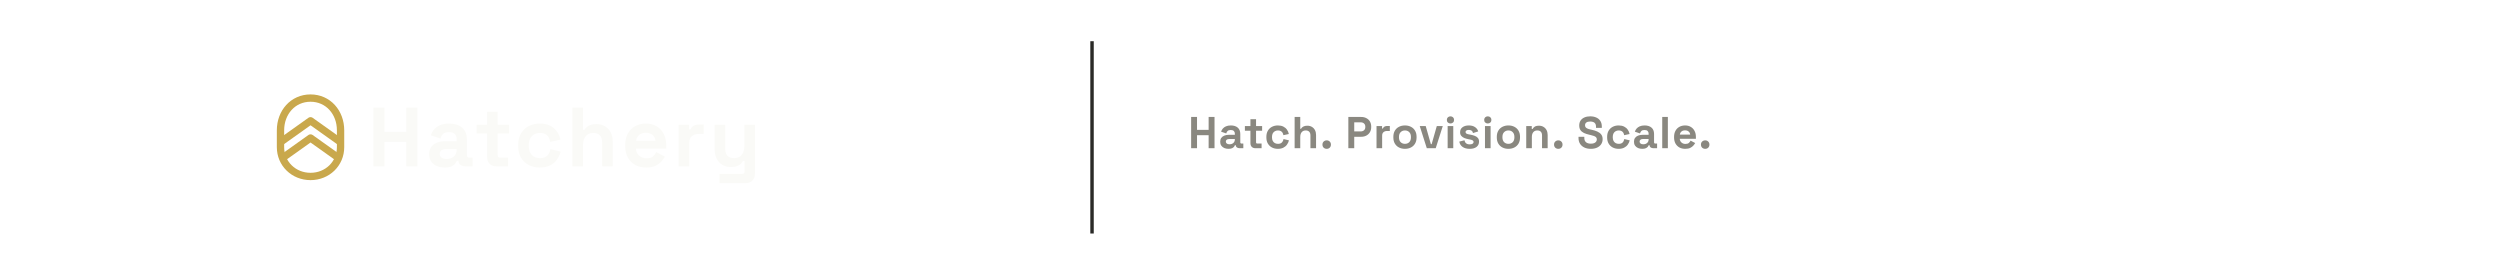
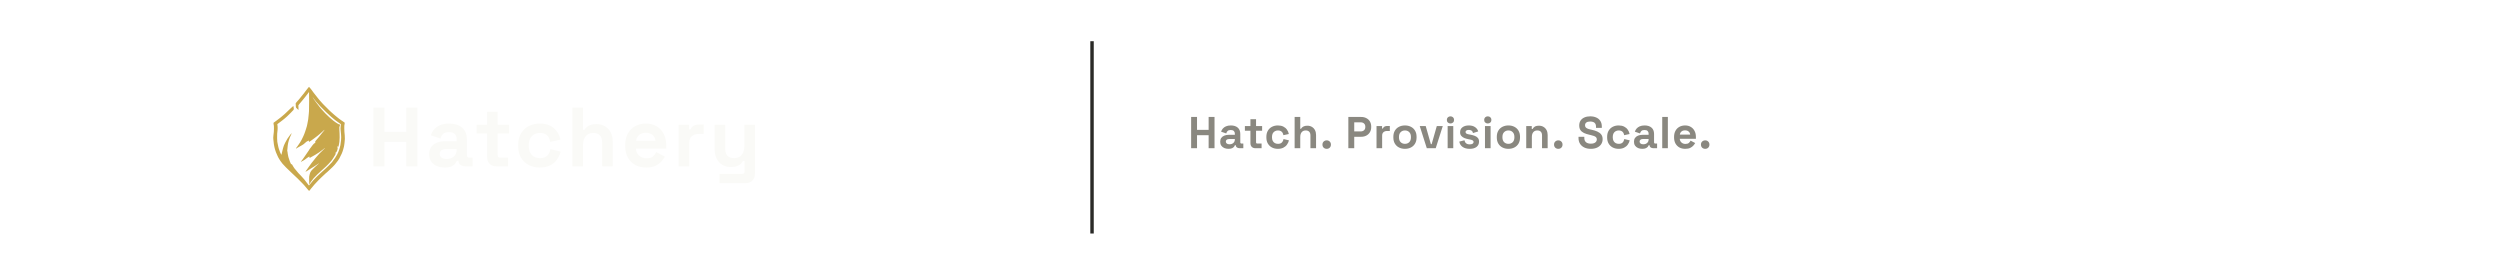
<svg xmlns="http://www.w3.org/2000/svg" viewBox="0 0 728 80" role="img" aria-label="Hatchery — Hatch. Provision. Scale.">
-   <defs>
-     <clipPath id="ec">
-       <path d="M154 49 C106 49 72 88 72 137 L72 183 C72 228 108 263 154 263 C200 263 236 228 236 183 L236 137 C236 88 202 49 154 49 Z" />
-     </clipPath>
-   </defs>
  <svg x="24" y="0" width="264" height="80" viewBox="0 0 750 360">
-     <g transform="translate(6,105) scale(0.48)">
-       <path stroke="#C9A84C" fill="none" stroke-width="20" stroke-linecap="round" stroke-linejoin="round" d="M154 49 C106 49 72 88 72 137 L72 183 C72 228 108 263 154 263 C200 263 236 228 236 183 L236 137 C236 88 202 49 154 49 Z" />
-       <g clip-path="url(#ec)">
-         <path stroke="#C9A84C" fill="none" stroke-width="20" stroke-linecap="round" stroke-linejoin="round" d="M43 190 L154 111 L265 190" />
-         <path stroke="#C9A84C" fill="none" stroke-width="20" stroke-linecap="round" stroke-linejoin="round" d="M43 237 L154 158 L265 237" />
+     <svg x="28" y="112" width="100" height="140" viewBox="115.5 70 641.8 919.8" preserveAspectRatio="xMidYMid meet" aria-hidden="true">
+       <g transform="translate(0,1035) scale(0.1,-0.1)" fill="#C9A84C" stroke="none">
+         <path d="M4301 9469 c-24 -33 -72 -95 -108 -137 -86 -103 -84 -100 -131 -168 -22 -32 -56 -77 -76 -99 -20 -22 -36 -45 -36 -52 0 -7 -6 -16 -13 -20 -7 -4 -42 -46 -77 -93 -35 -47 -67 -87 -72 -90 -4 -3 -27 -31 -50 -61 -73 -95 -166 -210 -238 -294 -32 -38 -71 -81 -165 -185 -22 -24 -59 -68 -82 -98 l-41 -53 3 -127 c5 -155 13 -220 31 -249 25 -39 184 -193 200 -193 13 0 15 7 9 38 -9 52 -18 318 -11 345 3 12 24 46 48 74 24 29 58 72 77 95 18 24 63 76 99 116 36 40 81 94 100 120 20 26 56 70 81 98 74 81 98 111 209 259 58 77 108 142 112 145 3 3 19 23 35 45 17 22 33 42 36 45 3 3 30 40 58 83 29 42 57 75 62 71 13 -8 11 -1556 -3 -1649 -5 -38 -13 -137 -18 -220 -7 -147 -29 -351 -49 -470 -6 -33 -16 -91 -22 -130 -29 -185 -47 -274 -65 -337 -8 -26 -14 -54 -14 -64 0 -9 -7 -37 -14 -63 -8 -25 -23 -73 -32 -106 -26 -92 -45 -157 -59 -195 -7 -19 -18 -51 -24 -70 -7 -19 -16 -48 -21 -65 -5 -16 -18 -55 -30 -85 -12 -30 -24 -64 -27 -75 -3 -11 -11 -33 -18 -50 -7 -16 -21 -50 -30 -75 -10 -25 -30 -72 -45 -105 -16 -33 -40 -87 -55 -120 -32 -72 -102 -214 -115 -235 -18 -28 -126 -215 -133 -230 -22 -44 -80 -130 -179 -263 -49 -65 -88 -120 -88 -123 0 -8 -61 -87 -78 -101 -8 -7 -12 -19 -8 -28 6 -17 7 -17 71 25 17 11 37 23 45 27 8 4 47 26 85 48 39 23 77 44 85 48 8 4 29 16 45 26 17 11 59 34 95 53 36 18 87 47 114 65 26 18 50 33 52 33 16 0 118 82 205 164 75 72 119 106 155 120 27 11 68 32 92 48 24 15 47 28 52 28 11 0 18 -27 22 -80 2 -23 9 -36 20 -38 9 -2 98 57 202 135 103 76 227 167 277 203 50 36 111 82 134 103 24 20 46 37 50 37 3 0 29 19 57 43 51 43 98 82 183 152 112 93 146 124 269 241 119 115 146 137 146 116 0 -9 -29 -54 -44 -67 -30 -26 -145 -168 -242 -297 -59 -79 -112 -147 -118 -153 -6 -5 -36 -41 -66 -80 -30 -38 -66 -82 -80 -96 -131 -136 -260 -306 -260 -344 0 -18 5 -25 20 -25 11 0 20 -5 20 -11 0 -15 -47 -55 -85 -73 -16 -8 -44 -27 -61 -43 -46 -42 -180 -211 -286 -363 -25 -36 -55 -74 -67 -84 -11 -11 -21 -23 -21 -29 0 -5 -13 -29 -30 -54 -16 -24 -30 -46 -30 -49 0 -3 -19 -31 -43 -62 -40 -52 -168 -239 -192 -280 -36 -61 -142 -214 -215 -312 -48 -63 -98 -133 -112 -155 -14 -22 -46 -64 -72 -94 -60 -71 -63 -107 -5 -63 13 10 31 22 39 26 8 4 41 21 72 39 31 18 80 45 110 61 29 15 64 39 79 52 14 13 30 24 36 24 6 0 22 13 35 29 13 16 73 62 135 103 166 109 182 118 189 107 3 -5 4 -33 3 -61 -2 -32 1 -53 8 -55 12 -4 116 49 144 73 8 8 18 14 22 14 4 0 39 19 79 43 40 24 93 53 118 66 25 12 59 31 75 42 17 10 37 22 45 26 130 62 561 358 675 464 67 63 148 129 157 129 24 0 -29 -61 -147 -170 -243 -224 -432 -423 -606 -639 -24 -30 -61 -75 -82 -100 -20 -25 -72 -91 -114 -146 -42 -55 -82 -104 -88 -110 -6 -5 -27 -30 -45 -55 -19 -25 -41 -52 -49 -61 -9 -9 -43 -56 -76 -104 -33 -48 -79 -111 -102 -140 -24 -28 -43 -55 -43 -59 0 -4 -26 -42 -58 -84 -58 -76 -152 -210 -152 -217 0 -5 -71 -109 -78 -115 -8 -6 -32 -47 -32 -55 0 -6 59 25 105 55 17 11 37 23 45 26 8 4 59 37 114 73 139 94 149 100 166 108 8 4 41 25 75 47 33 22 76 49 95 59 19 11 54 32 78 48 24 16 45 29 48 29 9 0 148 92 224 149 94 71 157 112 193 128 26 11 27 11 15 -6 -13 -18 -62 -61 -154 -136 -27 -22 -100 -90 -164 -150 -63 -61 -155 -149 -203 -195 -114 -110 -189 -209 -220 -290 -41 -108 -67 -203 -67 -240 -1 -19 -7 -44 -15 -54 -13 -17 -15 -79 -15 -382 0 -221 4 -365 10 -369 5 -3 35 46 66 110 32 63 61 115 66 115 4 0 8 5 8 10 0 14 135 193 218 290 148 172 517 533 737 720 52 45 195 175 349 320 141 133 297 296 388 405 46 55 93 112 106 125 29 31 108 149 141 210 13 25 40 70 60 100 80 124 121 196 131 231 6 21 6 48 -2 77 -12 48 -4 62 38 62 16 0 29 15 52 63 45 94 57 126 77 205 18 70 18 75 1 145 -18 73 -19 116 -1 120 5 1 15 -10 22 -24 27 -57 39 -54 62 16 11 36 21 74 21 84 0 10 3 21 8 25 8 9 26 114 48 281 21 166 30 586 15 695 -7 47 -15 196 -18 332 -6 240 -6 247 15 283 12 20 22 47 22 61 0 14 7 39 16 55 21 42 12 59 -33 59 -97 1 -478 260 -773 525 -30 28 -91 82 -135 120 -168 149 -477 465 -616 632 -45 54 -85 100 -88 103 -4 3 -26 30 -51 60 -25 30 -53 64 -62 75 -114 136 -478 625 -478 642 0 3 -13 22 -30 43 -16 21 -30 43 -30 49 0 6 -4 11 -10 11 -5 0 -12 11 -16 24 -3 14 -12 27 -21 30 -8 3 -11 11 -7 17 7 12 53 -37 54 -58 0 -7 5 -13 10 -13 6 0 14 -8 17 -17 4 -10 19 -30 35 -45 15 -15 28 -31 28 -35 0 -5 14 -24 31 -43 17 -19 52 -61 78 -94 26 -34 56 -72 68 -86 167 -196 176 -206 343 -384 234 -248 758 -753 914 -881 27 -22 97 -81 155 -130 58 -50 135 -113 171 -140 36 -27 70 -53 75 -58 25 -20 231 -168 309 -222 48 -33 99 -70 114 -81 l26 -22 -17 -143 c-19 -162 -22 -307 -7 -359 6 -19 13 -98 16 -175 3 -77 12 -162 20 -189 17 -60 19 -427 2 -496 -6 -25 -14 -92 -19 -150 -11 -142 -28 -269 -41 -305 -6 -16 -14 -50 -19 -75 -14 -78 -36 -168 -45 -181 -4 -7 -11 -29 -15 -48 -4 -20 -17 -61 -29 -91 -12 -30 -26 -68 -31 -85 -5 -16 -14 -41 -20 -55 -6 -14 -17 -38 -24 -55 -7 -16 -26 -59 -43 -95 -16 -36 -33 -72 -36 -80 -4 -8 -12 -24 -19 -35 -74 -124 -115 -191 -129 -213 -10 -15 -22 -36 -27 -47 -21 -42 -225 -323 -285 -392 -116 -132 -495 -510 -583 -581 -23 -19 -147 -130 -253 -227 -36 -33 -84 -76 -105 -95 -134 -120 -190 -173 -370 -349 -110 -108 -230 -232 -268 -275 -38 -44 -81 -91 -95 -106 -40 -40 -132 -154 -187 -229 -5 -7 -26 -31 -46 -52 -19 -20 -40 -49 -47 -63 -15 -33 -33 -33 -52 -2 -16 26 -329 438 -377 495 -107 130 -180 211 -282 312 -163 162 -299 311 -346 379 -22 32 -76 97 -119 144 -72 79 -140 167 -159 206 -9 18 -24 41 -62 100 -36 55 -71 117 -85 148 -12 27 -37 39 -53 23 -19 -19 -25 -13 -62 66 -71 151 -82 181 -151 398 -20 61 -40 124 -46 140 -6 17 -14 50 -18 75 -10 65 -30 168 -41 218 -5 24 -12 78 -15 120 -3 43 -13 91 -21 108 -15 29 -15 39 0 115 9 46 17 134 18 194 1 61 7 128 14 150 7 22 15 77 18 122 4 46 11 91 17 102 5 11 10 30 10 42 0 21 20 100 42 164 5 17 13 44 18 60 11 38 23 73 77 220 32 86 57 142 117 263 51 104 51 102 34 102 -7 -1 -33 -26 -58 -57 -25 -31 -61 -75 -80 -99 -152 -188 -287 -401 -405 -639 -58 -116 -105 -217 -105 -224 0 -7 -6 -25 -14 -39 -7 -15 -21 -54 -30 -87 -10 -33 -22 -73 -28 -90 -5 -16 -14 -46 -18 -65 -4 -19 -13 -48 -18 -65 -26 -74 -63 -225 -71 -290 -4 -27 -12 -60 -19 -72 -7 -12 -12 -45 -12 -73 0 -62 -13 -62 -45 -2 -12 23 -27 47 -32 54 -5 7 -17 33 -27 58 -19 46 -31 75 -60 143 -9 21 -16 44 -16 52 0 9 -4 23 -10 33 -44 77 -139 446 -161 627 -5 44 -15 98 -21 120 -5 22 -12 159 -15 305 -5 259 9 518 38 679 12 69 12 315 0 361 -5 19 -12 63 -15 98 -7 71 -11 65 99 142 39 27 75 53 80 57 6 5 33 25 60 46 28 20 55 40 60 45 6 4 48 37 95 72 47 35 87 67 90 70 3 3 23 19 45 36 40 29 79 60 99 80 6 5 49 43 96 84 47 41 103 91 125 110 116 103 532 526 548 556 19 39 22 114 6 184 -5 25 -12 66 -16 93 -4 37 -9 47 -24 47 -10 0 -115 -94 -241 -218 -123 -120 -288 -279 -368 -352 -80 -74 -147 -136 -150 -140 -6 -7 -142 -123 -201 -171 -24 -20 -87 -72 -139 -115 -102 -85 -266 -211 -340 -260 -86 -57 -154 -107 -180 -131 -13 -12 -30 -23 -37 -23 -6 0 -19 -10 -27 -22 -13 -18 -15 -39 -10 -103 4 -44 10 -84 14 -90 16 -21 20 -88 21 -320 0 -145 -4 -252 -10 -268 -6 -15 -13 -85 -17 -155 -3 -70 -12 -149 -20 -176 -17 -61 -19 -327 -3 -358 6 -11 13 -70 16 -132 3 -61 11 -142 19 -181 8 -38 14 -89 14 -111 0 -23 7 -58 15 -77 8 -20 15 -55 15 -77 0 -23 5 -51 12 -63 6 -12 15 -42 19 -67 4 -25 12 -60 18 -77 28 -84 33 -100 41 -136 4 -21 13 -44 19 -50 6 -6 11 -21 11 -33 0 -12 6 -35 14 -51 8 -15 22 -48 31 -73 30 -82 46 -118 120 -275 26 -55 51 -107 56 -115 5 -8 13 -24 18 -35 5 -11 20 -36 33 -55 13 -19 27 -42 31 -50 4 -8 16 -28 27 -45 11 -16 23 -37 27 -45 3 -8 19 -31 35 -51 15 -20 28 -41 28 -45 0 -5 14 -22 30 -38 17 -16 30 -34 30 -39 0 -9 54 -83 76 -102 6 -5 26 -30 44 -55 49 -64 92 -110 291 -309 234 -234 351 -347 489 -471 280 -250 740 -700 961 -939 63 -68 120 -130 127 -137 7 -8 51 -60 98 -116 269 -326 297 -356 321 -345 13 6 23 13 23 16 0 4 12 20 27 36 16 16 37 43 49 60 11 17 30 42 41 56 11 13 67 80 124 148 57 68 115 138 129 155 14 18 32 40 40 48 8 8 55 60 105 114 187 205 376 399 490 503 48 44 304 284 374 351 9 9 36 32 61 52 25 20 61 51 81 69 20 19 113 104 205 189 184 168 375 359 433 430 20 25 61 75 91 112 107 130 145 179 149 191 2 7 17 25 33 41 15 17 28 34 28 39 0 5 13 26 29 46 15 20 31 46 35 59 4 12 12 22 17 22 5 0 9 5 9 11 0 6 13 30 28 53 30 44 168 322 197 396 10 25 23 59 30 75 12 28 26 66 55 145 6 19 14 46 17 60 2 14 11 39 18 55 14 34 33 100 44 160 4 23 10 46 14 52 4 7 12 40 17 75 5 35 13 83 19 108 17 77 35 239 57 530 7 96 -20 532 -38 613 -7 32 -12 152 -12 312 0 221 2 266 17 304 10 26 17 71 17 111 l0 68 -47 35 c-48 34 -207 143 -293 201 -25 16 -47 32 -50 36 -3 3 -23 18 -46 33 -22 15 -49 35 -60 45 -10 10 -71 58 -134 107 -113 88 -151 119 -174 141 -6 5 -56 48 -111 94 -55 46 -154 133 -220 194 -66 61 -145 134 -175 161 -60 55 -463 459 -550 551 -30 32 -84 93 -120 134 -63 73 -128 146 -161 179 -8 9 -44 52 -79 96 -36 44 -78 96 -95 116 -110 131 -150 181 -370 471 -91 120 -165 222 -165 227 0 6 -6 14 -13 18 -8 4 -53 61 -102 126 -50 67 -94 117 -104 117 -9 0 -36 -28 -60 -61z" />
      </g>
-     </g>
+     </svg>
    <path d="m 162.26,218 v -77 h 14.52 v 31.79 h 28.6 V 141 h 14.52 v 77 h -14.52 v -32.01 h -28.6 V 218 Z m 93.54,1.54 q -5.83,0 -10.45,-1.98 -4.62,-2.09 -7.37,-5.94 -2.64,-3.96 -2.64,-9.57 0,-5.61 2.64,-9.35 2.75,-3.85 7.48,-5.72 4.84,-1.98 11,-1.98 h 14.96 v -3.08 q 0,-3.85 -2.42,-6.27 -2.42,-2.53 -7.7,-2.53 -5.17,0 -7.7,2.42 -2.53,2.31 -3.3,6.05 l -12.76,-4.29 q 1.32,-4.18 4.18,-7.59 2.97,-3.52 7.81,-5.61 4.95,-2.2 11.99,-2.2 10.78,0 17.05,5.39 6.27,5.39 6.27,15.62 v 20.35 q 0,3.3 3.08,3.3 h 4.4 V 218 h -9.24 q -4.07,0 -6.71,-1.98 -2.64,-1.98 -2.64,-5.28 v -0.11 h -2.09 q -0.44,1.32 -1.98,3.52 -1.54,2.09 -4.84,3.74 -3.3,1.65 -9.02,1.65 z m 2.42,-11.22 q 5.83,0 9.46,-3.19 3.74,-3.3 3.74,-8.69 v -1.1 h -13.97 q -3.85,0 -6.05,1.65 -2.2,1.65 -2.2,4.62 0,2.97 2.31,4.84 2.31,1.87 6.71,1.87 z m 65.16,9.68 q -5.39,0 -8.8,-3.3 -3.3,-3.41 -3.3,-9.02 v -30.8 h -13.64 v -11.44 h 13.64 V 146.5 h 13.86 v 16.94 h 14.96 v 11.44 h -14.96 v 28.38 q 0,3.3 3.08,3.3 h 10.56 V 218 Z m 56.91,1.54 q -7.92,0 -14.41,-3.3 -6.38,-3.3 -10.12,-9.57 -3.74,-6.27 -3.74,-15.18 v -1.54 q 0,-8.91 3.74,-15.18 3.74,-6.27 10.12,-9.57 6.49,-3.3 14.41,-3.3 7.81,0 13.42,2.75 5.61,2.75 9.02,7.59 3.52,4.73 4.62,10.78 l -13.42,2.86 q -0.44,-3.3 -1.98,-5.94 -1.54,-2.64 -4.4,-4.18 -2.75,-1.54 -6.93,-1.54 -4.18,0 -7.59,1.87 -3.3,1.76 -5.28,5.39 -1.87,3.52 -1.87,8.69 v 1.1 q 0,5.17 1.87,8.8 1.98,3.52 5.28,5.39 3.41,1.76 7.59,1.76 6.27,0 9.46,-3.19 3.3,-3.3 4.18,-8.58 l 13.42,3.19 q -1.43,5.83 -4.95,10.67 -3.41,4.73 -9.02,7.48 -5.61,2.75 -13.42,2.75 z M 423.119,218 v -77 h 13.86 v 29.15 h 1.98 q 0.88,-1.76 2.75,-3.52 1.87,-1.76 4.95,-2.86 3.19,-1.21 8.03,-1.21 6.38,0 11.11,2.97 4.84,2.86 7.48,8.03 2.64,5.06 2.64,11.88 V 218 h -13.86 v -31.46 q 0,-6.16 -3.08,-9.24 -2.97,-3.08 -8.58,-3.08 -6.38,0 -9.9,4.29 -3.52,4.18 -3.52,11.77 V 218 Z m 96.62,1.54 q -8.14,0 -14.41,-3.41 -6.16,-3.52 -9.68,-9.79 -3.41,-6.38 -3.41,-14.96 v -1.32 q 0,-8.58 3.41,-14.85 3.41,-6.38 9.57,-9.79 6.16,-3.52 14.3,-3.52 8.03,0 13.97,3.63 5.94,3.52 9.24,9.9 3.3,6.27 3.3,14.63 v 4.73 h -39.71 q 0.22,5.61 4.18,9.13 3.96,3.52 9.68,3.52 5.83,0 8.58,-2.53 2.75,-2.53 4.18,-5.61 l 11.33,5.94 q -1.54,2.86 -4.51,6.27 -2.86,3.3 -7.7,5.72 -4.84,2.31 -12.32,2.31 z m -13.31,-35.09 h 25.52 q -0.44,-4.73 -3.85,-7.59 -3.3,-2.86 -8.69,-2.86 -5.61,0 -8.91,2.86 -3.3,2.86 -4.07,7.59 z M 562.349,218 v -54.56 h 13.64 v 6.16 h 1.98 q 1.21,-3.3 3.96,-4.84 2.86,-1.54 6.6,-1.54 h 6.6 v 12.32 h -6.82 q -5.28,0 -8.69,2.86 -3.41,2.75 -3.41,8.58 V 218 Z m 53.5,22 v -12.1 h 29.7 q 3.08,0 3.08,-3.3 v -13.75 h -1.98 q -0.88,1.87 -2.75,3.74 -1.87,1.87 -5.06,3.08 -3.19,1.21 -8.14,1.21 -6.38,0 -11.22,-2.86 -4.73,-2.97 -7.37,-8.14 -2.64,-5.17 -2.64,-11.88 v -32.56 h 13.86 v 31.46 q 0,6.16 2.97,9.24 3.08,3.08 8.69,3.08 6.38,0 9.9,-4.18 3.52,-4.29 3.52,-11.88 v -27.72 h 13.86 v 64.24 q 0,5.61 -3.3,8.91 -3.3,3.41 -8.8,3.41 z" style="font-weight:700;font-size:110px;font-family:'Space Grotesk', Arial, sans-serif;letter-spacing:4;fill:#fafaf7" aria-label="Hatchery" />
  </svg>
  <line x1="318" y1="12" x2="318" y2="68" stroke="#2A2A27" stroke-width="1" />
  <path d="m 346.858,43.159 v -9.1 h 1.716 v 3.757 h 3.38 v -3.757 h 1.716 v 9.1 h -1.716 v -3.783 h -3.38 v 3.783 z m 10.882,0.182 q -0.689,0 -1.235,-0.234 -0.546,-0.247 -0.871,-0.702 -0.312,-0.468 -0.312,-1.131 0,-0.663 0.312,-1.105 0.325,-0.455 0.884,-0.676 0.572,-0.234 1.3,-0.234 h 1.768 v -0.364 q 0,-0.455 -0.286,-0.741 -0.286,-0.299 -0.91,-0.299 -0.611,0 -0.91,0.286 -0.299,0.273 -0.39,0.715 l -1.508,-0.507 q 0.156,-0.494 0.494,-0.897 0.351,-0.416 0.923,-0.663 0.585,-0.26 1.417,-0.26 1.274,0 2.015,0.637 0.741,0.637 0.741,1.846 v 2.405 q 0,0.39 0.364,0.39 h 0.52 v 1.352 h -1.092 q -0.481,0 -0.793,-0.234 -0.312,-0.234 -0.312,-0.624 v -0.013 h -0.247 q -0.052,0.156 -0.234,0.416 -0.182,0.247 -0.572,0.442 -0.39,0.195 -1.066,0.195 z m 0.286,-1.326 q 0.689,0 1.118,-0.377 0.442,-0.39 0.442,-1.027 v -0.13 h -1.651 q -0.455,0 -0.715,0.195 -0.26,0.195 -0.26,0.546 0,0.351 0.273,0.572 0.273,0.221 0.793,0.221 z m 7.528,1.144 q -0.637,0 -1.04,-0.39 -0.39,-0.403 -0.39,-1.066 v -3.64 h -1.612 v -1.352 h 1.612 v -2.002 h 1.638 v 2.002 h 1.768 v 1.352 h -1.768 v 3.354 q 0,0.39 0.364,0.39 h 1.248 v 1.352 z m 6.553,0.182 q -0.936,0 -1.703,-0.39 -0.754,-0.39 -1.196,-1.131 -0.442,-0.741 -0.442,-1.794 v -0.182 q 0,-1.053 0.442,-1.794 0.442,-0.741 1.196,-1.131 0.767,-0.39 1.703,-0.39 0.923,0 1.586,0.325 0.663,0.325 1.066,0.897 0.416,0.559 0.546,1.274 l -1.586,0.338 q -0.052,-0.39 -0.234,-0.702 -0.182,-0.312 -0.52,-0.494 -0.325,-0.182 -0.819,-0.182 -0.494,0 -0.897,0.221 -0.39,0.208 -0.624,0.637 -0.221,0.416 -0.221,1.027 V 40 q 0,0.611 0.221,1.04 0.234,0.416 0.624,0.637 0.403,0.208 0.897,0.208 0.741,0 1.118,-0.377 0.39,-0.39 0.494,-1.014 l 1.586,0.377 q -0.169,0.689 -0.585,1.261 -0.403,0.559 -1.066,0.884 -0.663,0.325 -1.586,0.325 z m 4.889,-0.182 v -9.1 h 1.638 v 3.445 h 0.234 q 0.104,-0.208 0.325,-0.416 0.221,-0.208 0.585,-0.338 0.377,-0.143 0.949,-0.143 0.754,0 1.313,0.351 0.572,0.338 0.884,0.949 0.312,0.598 0.312,1.404 v 3.848 h -1.638 v -3.718 q 0,-0.728 -0.364,-1.092 -0.351,-0.364 -1.014,-0.364 -0.754,0 -1.17,0.507 -0.416,0.494 -0.416,1.391 v 3.276 z m 9.348,0.182 q -0.533,0 -0.897,-0.338 -0.351,-0.351 -0.351,-0.897 0,-0.546 0.351,-0.884 0.364,-0.351 0.897,-0.351 0.52,0 0.871,0.351 0.351,0.338 0.351,0.884 0,0.546 -0.351,0.897 -0.351,0.338 -0.871,0.338 z m 6.294,-0.182 v -9.1 h 3.744 q 0.858,0 1.508,0.351 0.663,0.338 1.027,0.962 0.377,0.624 0.377,1.482 v 0.182 q 0,0.845 -0.39,1.482 -0.377,0.624 -1.04,0.975 -0.65,0.338 -1.482,0.338 h -2.028 v 3.328 z m 1.716,-4.888 h 1.859 q 0.611,0 0.988,-0.338 0.377,-0.338 0.377,-0.923 v -0.13 q 0,-0.585 -0.377,-0.923 -0.377,-0.338 -0.988,-0.338 h -1.859 z m 6.488,4.888 v -6.448 h 1.612 v 0.728 h 0.234 q 0.143,-0.39 0.468,-0.572 0.338,-0.182 0.78,-0.182 h 0.78 v 1.456 h -0.806 q -0.624,0 -1.027,0.338 -0.403,0.325 -0.403,1.014 v 3.666 z m 8.282,0.182 q -0.962,0 -1.729,-0.39 -0.767,-0.39 -1.209,-1.131 -0.442,-0.741 -0.442,-1.781 v -0.208 q 0,-1.04 0.442,-1.781 0.442,-0.741 1.209,-1.131 0.767,-0.39 1.729,-0.39 0.962,0 1.729,0.39 0.767,0.39 1.209,1.131 0.442,0.741 0.442,1.781 v 0.208 q 0,1.04 -0.442,1.781 -0.442,0.741 -1.209,1.131 -0.767,0.39 -1.729,0.39 z m 0,-1.456 q 0.754,0 1.248,-0.481 0.494,-0.494 0.494,-1.404 v -0.13 q 0,-0.91 -0.494,-1.391 -0.481,-0.494 -1.248,-0.494 -0.754,0 -1.248,0.494 -0.494,0.481 -0.494,1.391 V 40 q 0,0.91 0.494,1.404 0.494,0.481 1.248,0.481 z m 6.358,1.274 -2.054,-6.448 h 1.742 l 1.495,5.252 h 0.234 l 1.495,-5.252 h 1.742 l -2.054,6.448 z m 6.072,0 v -6.448 h 1.638 v 6.448 z m 0.819,-7.202 q -0.442,0 -0.754,-0.286 -0.299,-0.286 -0.299,-0.754 0,-0.468 0.299,-0.754 0.312,-0.286 0.754,-0.286 0.455,0 0.754,0.286 0.299,0.286 0.299,0.754 0,0.468 -0.299,0.754 -0.299,0.286 -0.754,0.286 z m 5.617,7.384 q -1.261,0 -2.067,-0.546 -0.806,-0.546 -0.975,-1.56 l 1.508,-0.39 q 0.091,0.455 0.299,0.715 0.221,0.26 0.533,0.377 0.325,0.104 0.702,0.104 0.572,0 0.845,-0.195 0.273,-0.208 0.273,-0.507 0,-0.299 -0.26,-0.455 -0.26,-0.169 -0.832,-0.273 l -0.364,-0.065 q -0.676,-0.13 -1.235,-0.351 -0.559,-0.234 -0.897,-0.637 -0.338,-0.403 -0.338,-1.04 0,-0.962 0.702,-1.469 0.702,-0.52 1.846,-0.52 1.079,0 1.794,0.481 0.715,0.481 0.936,1.261 l -1.521,0.468 q -0.104,-0.494 -0.429,-0.702 -0.312,-0.208 -0.78,-0.208 -0.468,0 -0.715,0.169 -0.247,0.156 -0.247,0.442 0,0.312 0.26,0.468 0.26,0.143 0.702,0.221 l 0.364,0.065 q 0.728,0.13 1.313,0.351 0.598,0.208 0.936,0.611 0.351,0.39 0.351,1.066 0,1.014 -0.741,1.573 -0.728,0.546 -1.963,0.546 z m 4.434,-0.182 v -6.448 h 1.638 v 6.448 z m 0.819,-7.202 q -0.442,0 -0.754,-0.286 -0.299,-0.286 -0.299,-0.754 0,-0.468 0.299,-0.754 0.312,-0.286 0.754,-0.286 0.455,0 0.754,0.286 0.299,0.286 0.299,0.754 0,0.468 -0.299,0.754 -0.299,0.286 -0.754,0.286 z m 6.007,7.384 q -0.962,0 -1.729,-0.39 -0.767,-0.39 -1.209,-1.131 -0.442,-0.741 -0.442,-1.781 v -0.208 q 0,-1.04 0.442,-1.781 0.442,-0.741 1.209,-1.131 0.767,-0.39 1.729,-0.39 0.962,0 1.729,0.39 0.767,0.39 1.209,1.131 0.442,0.741 0.442,1.781 v 0.208 q 0,1.04 -0.442,1.781 -0.442,0.741 -1.209,1.131 -0.767,0.39 -1.729,0.39 z m 0,-1.456 q 0.754,0 1.248,-0.481 0.494,-0.494 0.494,-1.404 v -0.13 q 0,-0.91 -0.494,-1.391 -0.481,-0.494 -1.248,-0.494 -0.754,0 -1.248,0.494 -0.494,0.481 -0.494,1.391 V 40 q 0,0.91 0.494,1.404 0.494,0.481 1.248,0.481 z m 5.188,1.274 v -6.448 h 1.612 v 0.845 h 0.234 q 0.156,-0.338 0.585,-0.637 0.429,-0.312 1.3,-0.312 0.754,0 1.313,0.351 0.572,0.338 0.884,0.949 0.312,0.598 0.312,1.404 v 3.848 h -1.638 v -3.718 q 0,-0.728 -0.364,-1.092 -0.351,-0.364 -1.014,-0.364 -0.754,0 -1.17,0.507 -0.416,0.494 -0.416,1.391 v 3.276 z m 9.348,0.182 q -0.533,0 -0.897,-0.338 -0.351,-0.351 -0.351,-0.897 0,-0.546 0.351,-0.884 0.364,-0.351 0.897,-0.351 0.52,0 0.871,0.351 0.351,0.338 0.351,0.884 0,0.546 -0.351,0.897 -0.351,0.338 -0.871,0.338 z m 9.453,0 q -1.053,0 -1.859,-0.377 -0.806,-0.377 -1.261,-1.079 -0.455,-0.702 -0.455,-1.69 v -0.364 h 1.69 v 0.364 q 0,0.819 0.507,1.235 0.507,0.403 1.378,0.403 0.884,0 1.313,-0.351 0.442,-0.351 0.442,-0.897 0,-0.377 -0.221,-0.611 -0.208,-0.234 -0.624,-0.377 -0.403,-0.156 -0.988,-0.286 l -0.299,-0.065 q -0.936,-0.208 -1.612,-0.52 -0.663,-0.325 -1.027,-0.845 -0.351,-0.52 -0.351,-1.352 0,-0.832 0.39,-1.417 0.403,-0.598 1.118,-0.91 0.728,-0.325 1.703,-0.325 0.975,0 1.729,0.338 0.767,0.325 1.196,0.988 0.442,0.65 0.442,1.638 v 0.39 h -1.69 v -0.39 q 0,-0.52 -0.208,-0.832 -0.195,-0.325 -0.572,-0.468 -0.377,-0.156 -0.897,-0.156 -0.78,0 -1.157,0.299 -0.364,0.286 -0.364,0.793 0,0.338 0.169,0.572 0.182,0.234 0.533,0.39 0.351,0.156 0.897,0.273 l 0.299,0.065 q 0.975,0.208 1.69,0.533 0.728,0.325 1.131,0.858 0.403,0.533 0.403,1.365 0,0.832 -0.429,1.469 -0.416,0.624 -1.196,0.988 -0.767,0.351 -1.82,0.351 z m 8.1,0 q -0.936,0 -1.703,-0.39 -0.754,-0.39 -1.196,-1.131 -0.442,-0.741 -0.442,-1.794 v -0.182 q 0,-1.053 0.442,-1.794 0.442,-0.741 1.196,-1.131 0.767,-0.39 1.703,-0.39 0.923,0 1.586,0.325 0.663,0.325 1.066,0.897 0.416,0.559 0.546,1.274 l -1.586,0.338 q -0.052,-0.39 -0.234,-0.702 -0.182,-0.312 -0.52,-0.494 -0.325,-0.182 -0.819,-0.182 -0.494,0 -0.897,0.221 -0.39,0.208 -0.624,0.637 -0.221,0.416 -0.221,1.027 V 40 q 0,0.611 0.221,1.04 0.234,0.416 0.624,0.637 0.403,0.208 0.897,0.208 0.741,0 1.118,-0.377 0.39,-0.39 0.494,-1.014 l 1.586,0.377 q -0.169,0.689 -0.585,1.261 -0.403,0.559 -1.066,0.884 -0.663,0.325 -1.586,0.325 z m 6.891,0 q -0.689,0 -1.235,-0.234 -0.546,-0.247 -0.871,-0.702 -0.312,-0.468 -0.312,-1.131 0,-0.663 0.312,-1.105 0.325,-0.455 0.884,-0.676 0.572,-0.234 1.3,-0.234 h 1.768 v -0.364 q 0,-0.455 -0.286,-0.741 -0.286,-0.299 -0.91,-0.299 -0.611,0 -0.91,0.286 -0.299,0.273 -0.39,0.715 l -1.508,-0.507 q 0.156,-0.494 0.494,-0.897 0.351,-0.416 0.923,-0.663 0.585,-0.26 1.417,-0.26 1.274,0 2.015,0.637 0.741,0.637 0.741,1.846 v 2.405 q 0,0.39 0.364,0.39 h 0.52 v 1.352 h -1.092 q -0.481,0 -0.793,-0.234 -0.312,-0.234 -0.312,-0.624 v -0.013 h -0.247 q -0.052,0.156 -0.234,0.416 -0.182,0.247 -0.572,0.442 -0.39,0.195 -1.066,0.195 z m 0.286,-1.326 q 0.689,0 1.118,-0.377 0.442,-0.39 0.442,-1.027 v -0.13 h -1.651 q -0.455,0 -0.715,0.195 -0.26,0.195 -0.26,0.546 0,0.351 0.273,0.572 0.273,0.221 0.793,0.221 z m 5.526,1.144 v -9.1 h 1.638 v 9.1 z m 6.696,0.182 q -0.962,0 -1.703,-0.403 -0.728,-0.416 -1.144,-1.157 -0.403,-0.754 -0.403,-1.768 v -0.156 q 0,-1.014 0.403,-1.755 0.403,-0.754 1.131,-1.157 0.728,-0.416 1.69,-0.416 0.949,0 1.651,0.429 0.702,0.416 1.092,1.17 0.39,0.741 0.39,1.729 v 0.559 h -4.693 q 0.026,0.663 0.494,1.079 0.468,0.416 1.144,0.416 0.689,0 1.014,-0.299 0.325,-0.299 0.494,-0.663 l 1.339,0.702 q -0.182,0.338 -0.533,0.741 -0.338,0.39 -0.91,0.676 -0.572,0.273 -1.456,0.273 z m -1.573,-4.147 h 3.016 q -0.052,-0.559 -0.455,-0.897 -0.39,-0.338 -1.027,-0.338 -0.663,0 -1.053,0.338 -0.39,0.338 -0.481,0.897 z m 7.398,4.147 q -0.533,0 -0.897,-0.338 -0.351,-0.351 -0.351,-0.897 0,-0.546 0.351,-0.884 0.364,-0.351 0.897,-0.351 0.52,0 0.871,0.351 0.351,0.338 0.351,0.884 0,0.546 -0.351,0.897 -0.351,0.338 -0.871,0.338 z" style="font-weight:500;font-size:13px;font-family:'Space Grotesk', Arial, sans-serif;letter-spacing:0.3;dominant-baseline:middle;fill:#8a8880" aria-label="Hatch. Provision. Scale." />
</svg>
